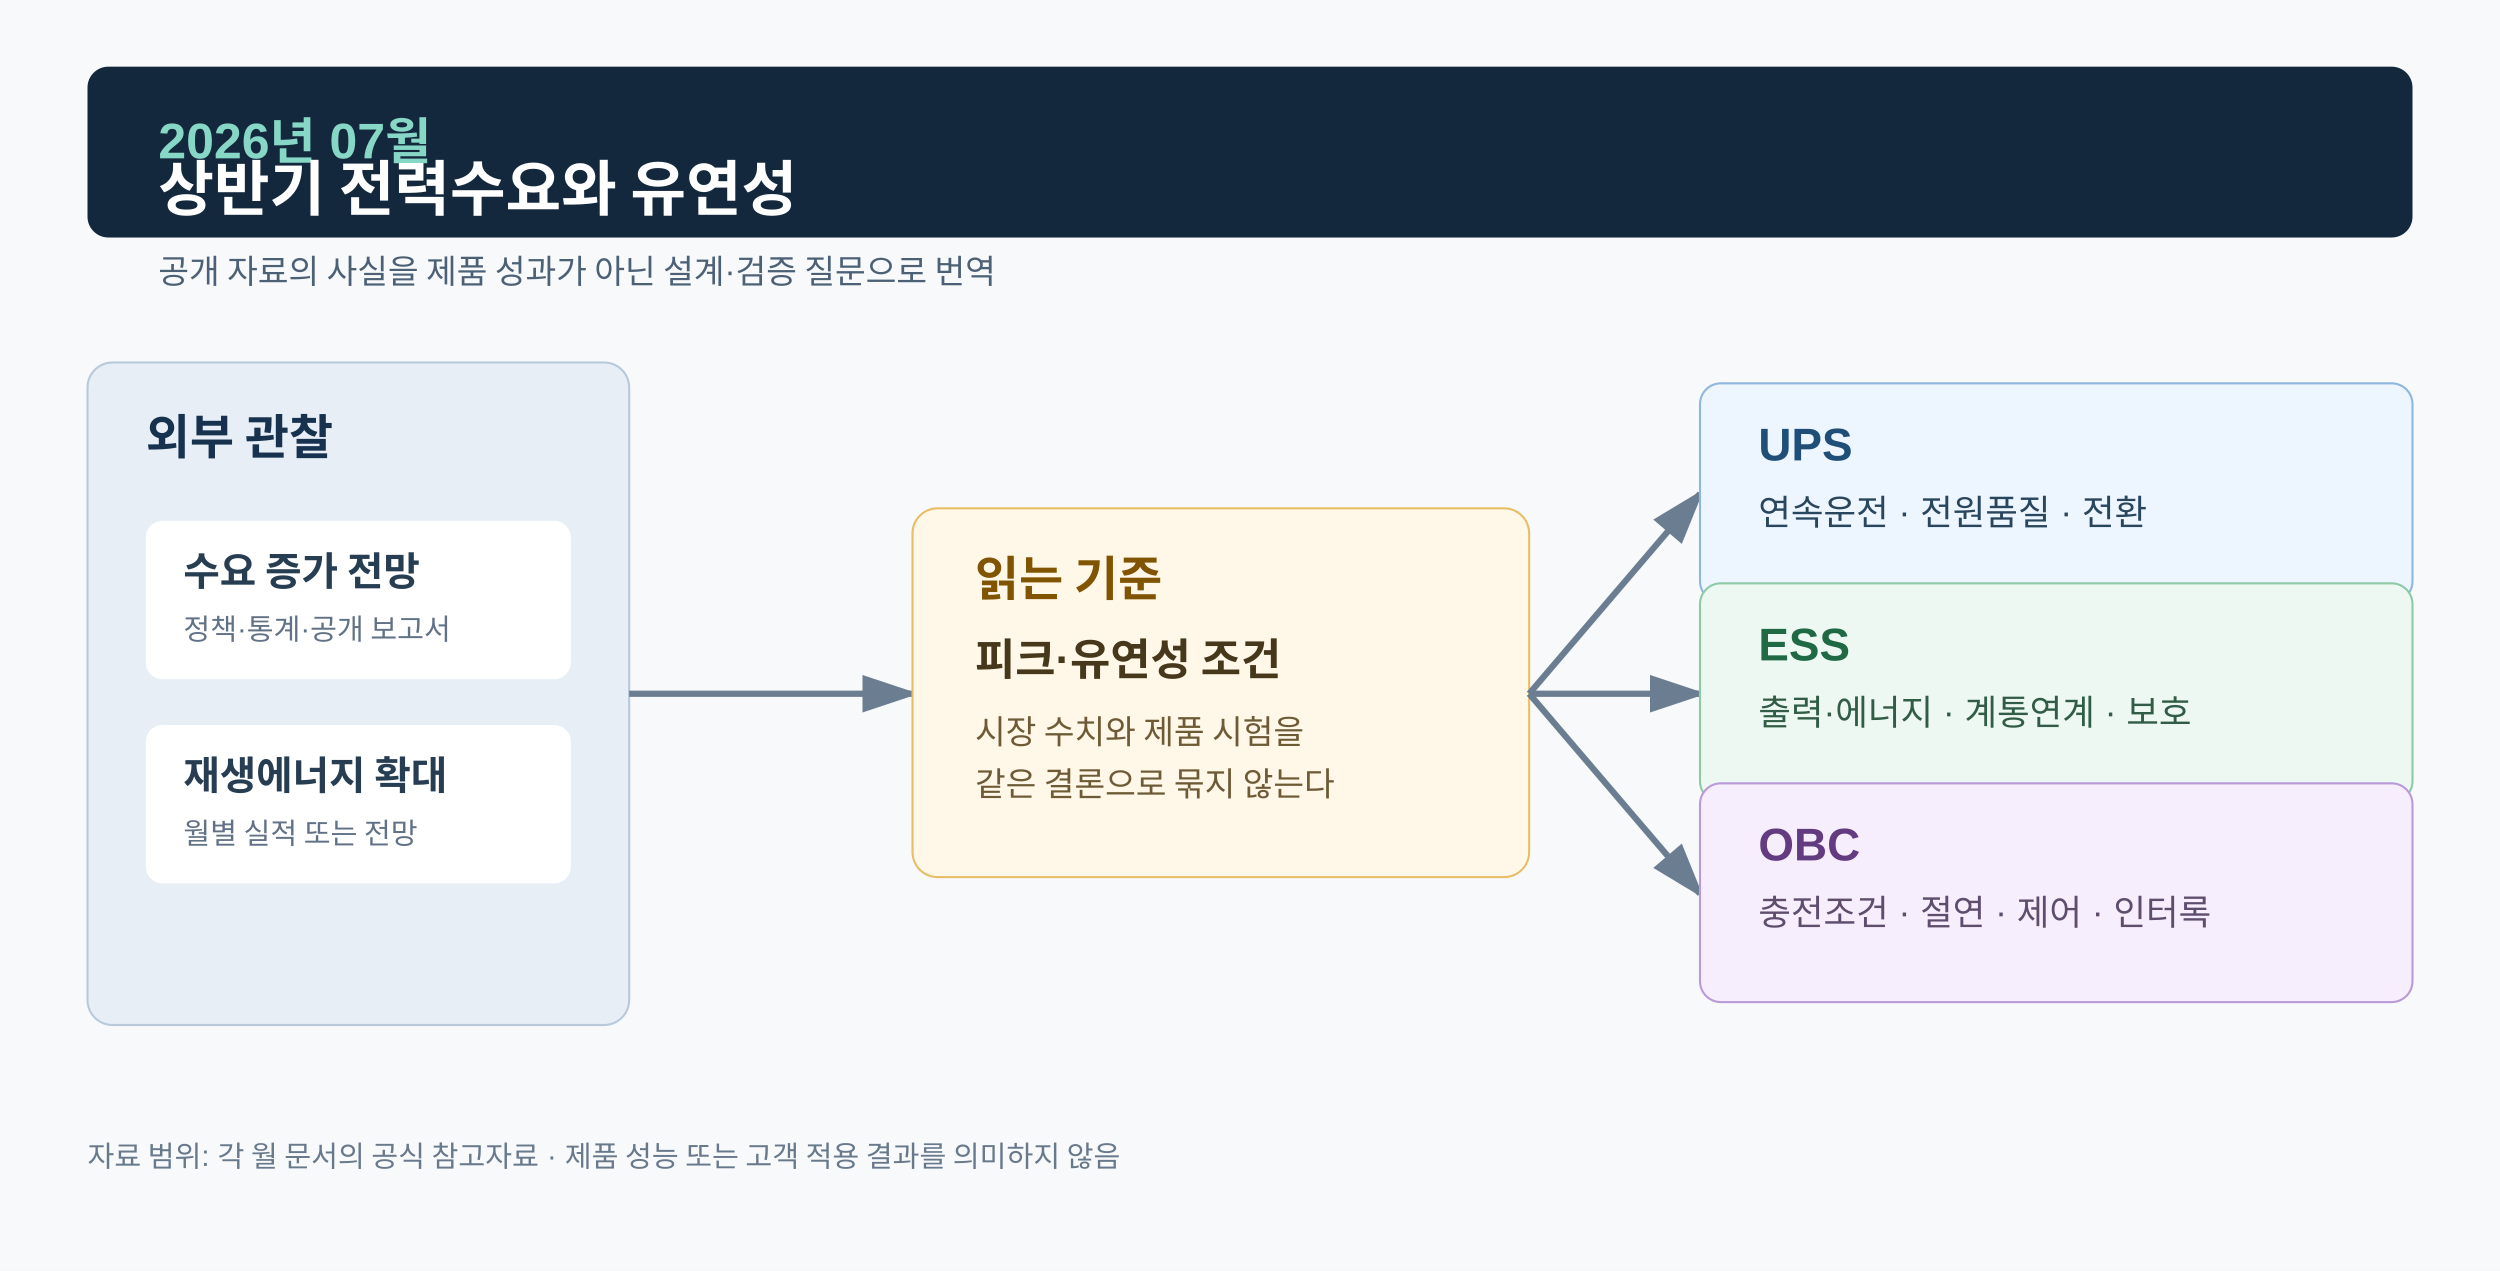
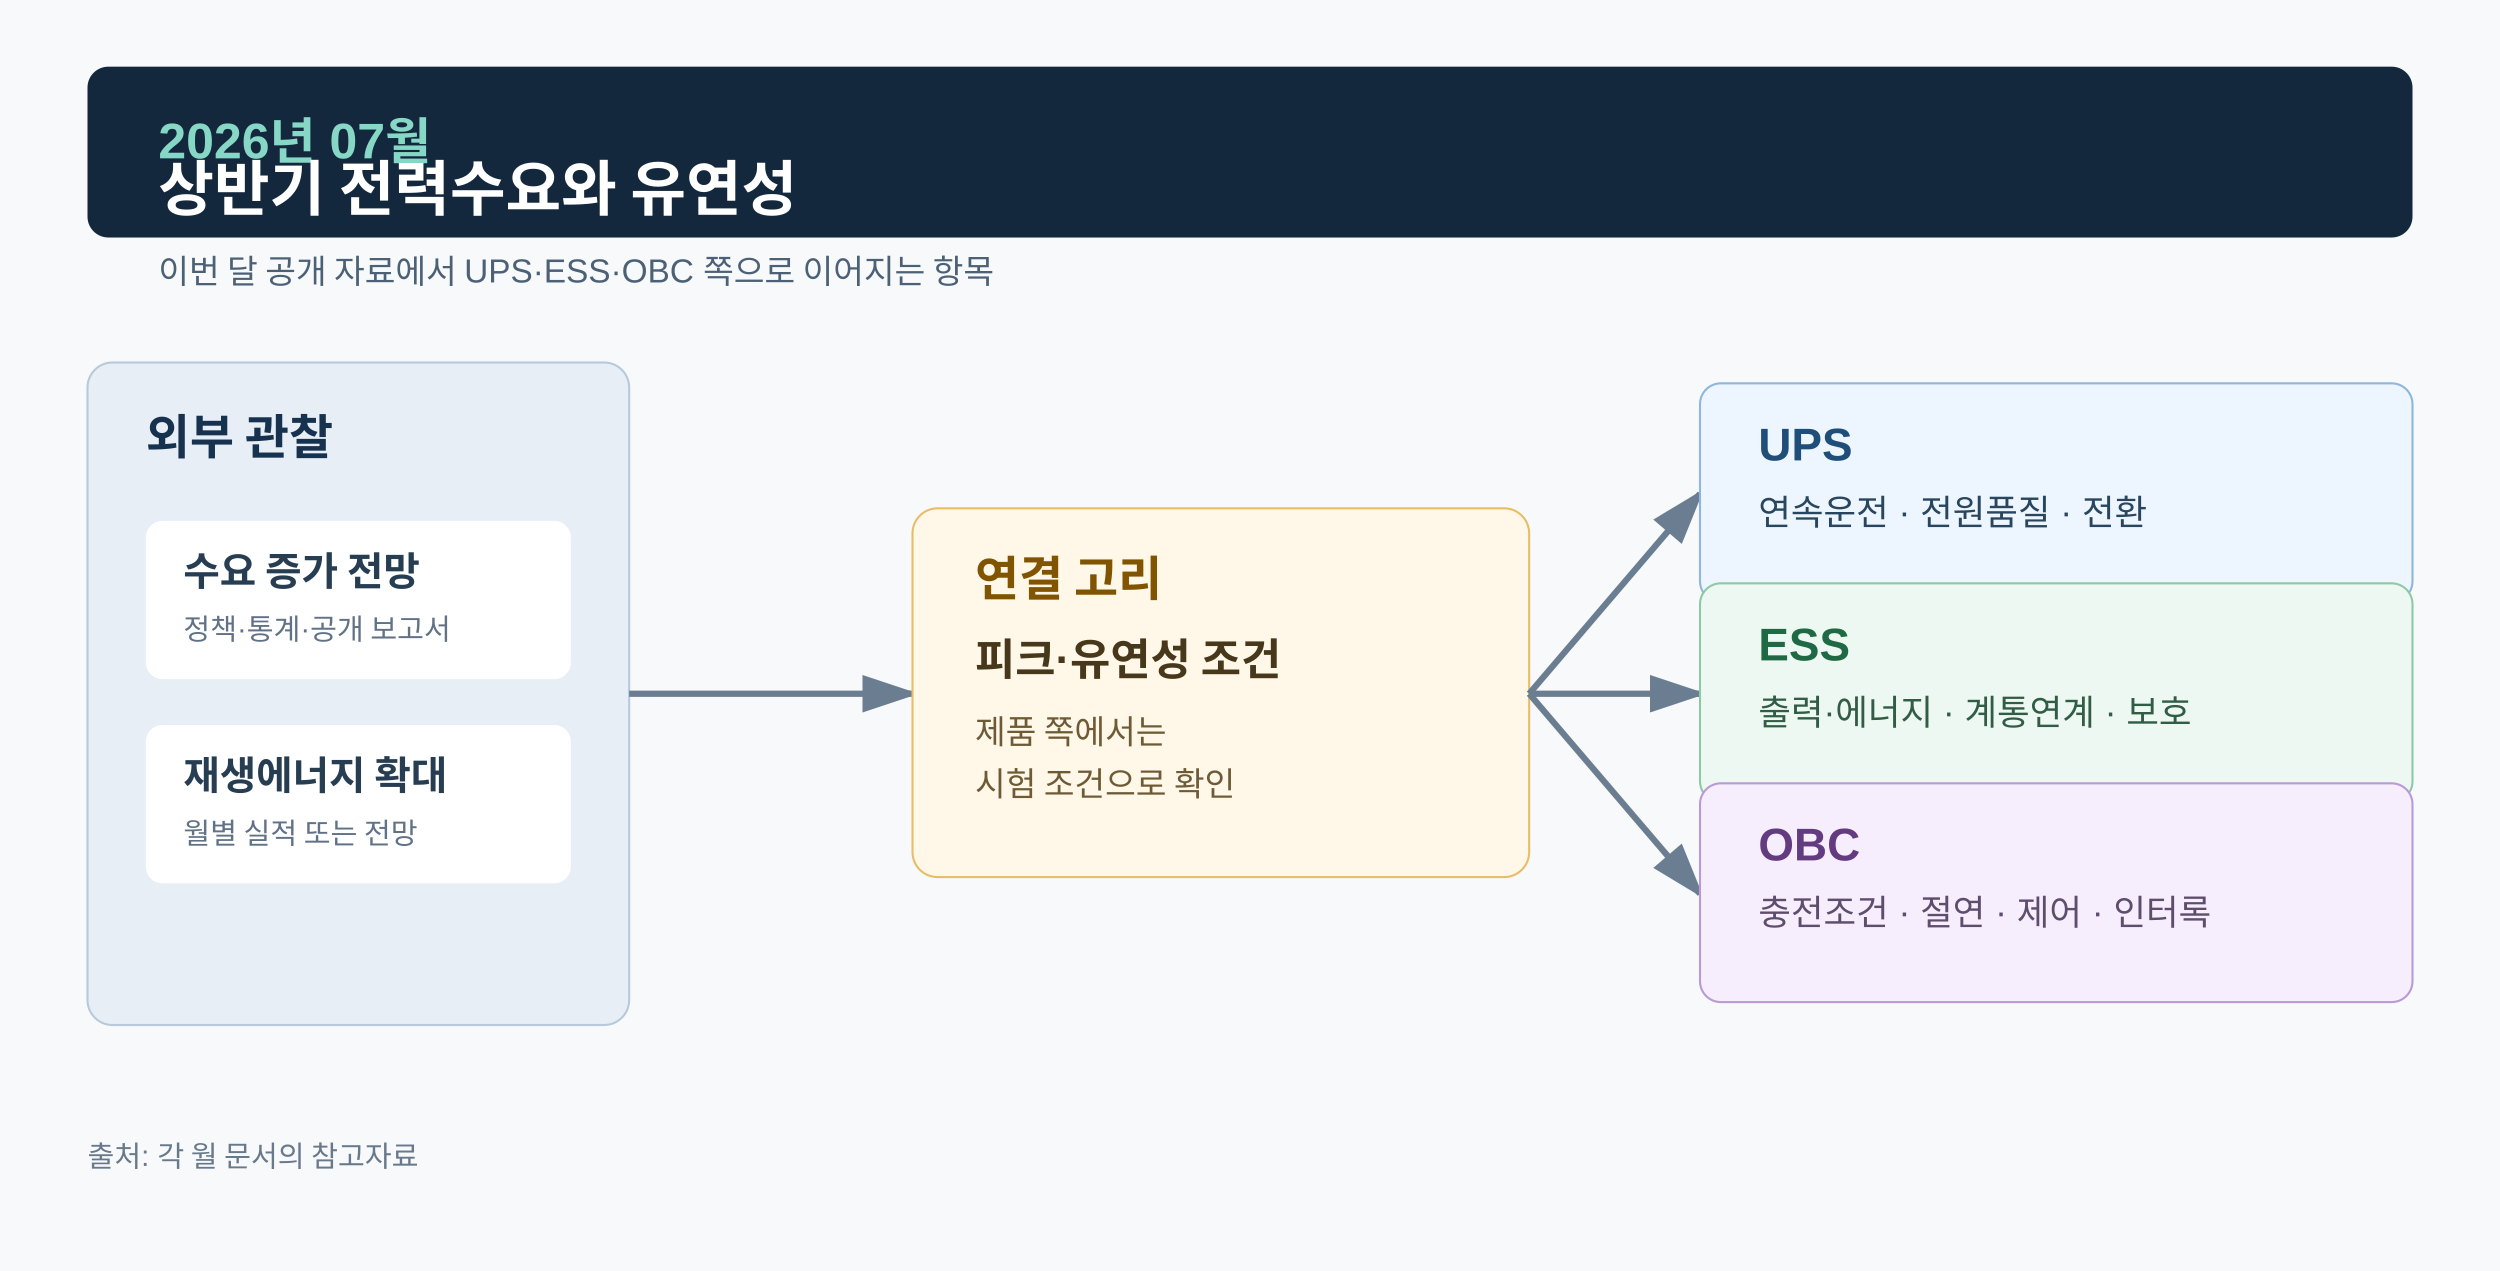
<svg xmlns="http://www.w3.org/2000/svg" width="1200" height="610" viewBox="0 0 1200 610" role="img" aria-labelledby="title desc">
  <defs>
    <marker id="arrow" markerWidth="10" markerHeight="10" refX="8" refY="3" orient="auto">
      <path d="M0,0 L0,6 L9,3 z" fill="#6b7d90" />
    </marker>
  </defs>
  <rect width="1200" height="610" fill="#f7f9fb" />
  <rect x="42" y="32" width="1116" height="82" rx="10" fill="#14283d" />
  <text x="76" y="76" fill="#87d7c6" font-family="Arial, sans-serif" font-size="24" font-weight="700">2026년 07월</text>
  <text x="76" y="101" fill="#ffffff" font-family="Arial, sans-serif" font-size="29" font-weight="700">상반기 전력수요와 유연성</text>
-   <text x="76" y="136" fill="#4c6176" font-family="Arial, sans-serif" font-size="16">공개 자료의 사실을 제품 성과가 아닌 설계·검증 질문으로 번역</text>
+   <text x="76" y="136" fill="#4c6176" font-family="Arial, sans-serif" font-size="16">이번 달 공개 자료에서 UPS·ESS·OBC 쪽으로 이어지는 항목</text>
  <rect x="42" y="174" width="260" height="318" rx="12" fill="#e7eef5" stroke="#b7c9da" />
  <text x="70" y="218" fill="#16324f" font-family="Arial, sans-serif" font-size="23" font-weight="700">외부 관찰</text>
  <rect x="70" y="250" width="204" height="76" rx="8" fill="#ffffff" />
  <text x="88" y="281" fill="#263d52" font-family="Arial, sans-serif" font-size="19" font-weight="700">수요 증가 전망</text>
  <text x="88" y="307" fill="#617287" font-family="Arial, sans-serif" font-size="14">정책·통계·공개 보고서</text>
  <rect x="70" y="348" width="204" height="76" rx="8" fill="#ffffff" />
  <text x="88" y="379" fill="#263d52" font-family="Arial, sans-serif" font-size="19" font-weight="700">재생에너지 확대</text>
  <text x="88" y="405" fill="#617287" font-family="Arial, sans-serif" font-size="14">월별 실적 또는 전망</text>
  <path d="M302 333 L438 333" fill="none" stroke="#6b7d90" stroke-width="3" marker-end="url(#arrow)" />
  <rect x="438" y="244" width="296" height="177" rx="12" fill="#fff7e7" stroke="#e8bd66" />
-   <text x="468" y="286" fill="#805400" font-family="Arial, sans-serif" font-size="23" font-weight="700">읽는 기준</text>
+   <text x="468" y="286" fill="#805400" font-family="Arial, sans-serif" font-size="23" font-weight="700">연결 고리</text>
  <text x="468" y="324" fill="#47381b" font-family="Arial, sans-serif" font-size="21" font-weight="700">피크·유연성 조건</text>
-   <text x="468" y="357" fill="#6e5b36" font-family="Arial, sans-serif" font-size="16">시장 수치와 제품 시험을</text>
-   <text x="468" y="382" fill="#6e5b36" font-family="Arial, sans-serif" font-size="16">같은 결론으로 묶지 않는다</text>
+   <text x="468" y="357" fill="#6e5b36" font-family="Arial, sans-serif" font-size="16">제품 쪽에서는</text>
+   <text x="468" y="382" fill="#6e5b36" font-family="Arial, sans-serif" font-size="16">시험 조건으로 확인</text>
  <path d="M734 333 L816 237" fill="none" stroke="#6b7d90" stroke-width="3" marker-end="url(#arrow)" />
  <path d="M734 333 L816 333" fill="none" stroke="#6b7d90" stroke-width="3" marker-end="url(#arrow)" />
  <path d="M734 333 L816 429" fill="none" stroke="#6b7d90" stroke-width="3" marker-end="url(#arrow)" />
  <rect x="816" y="184" width="342" height="105" rx="10" fill="#edf5ff" stroke="#8fb6dd" />
  <text x="844" y="221" fill="#1f4e79" font-family="Arial, sans-serif" font-size="22" font-weight="700">UPS</text>
  <text x="844" y="252" fill="#29465f" font-family="Arial, sans-serif" font-size="17">연속운전 · 전원품질 · 전환</text>
  <rect x="816" y="280" width="342" height="105" rx="10" fill="#eef8f2" stroke="#8ec9a7" />
  <text x="844" y="317" fill="#1f6a44" font-family="Arial, sans-serif" font-size="22" font-weight="700">ESS</text>
  <text x="844" y="348" fill="#315c45" font-family="Arial, sans-serif" font-size="17">출력·에너지 · 계통연계 · 보호</text>
  <rect x="816" y="376" width="342" height="105" rx="10" fill="#f6eefc" stroke="#b999d7" />
  <text x="844" y="413" fill="#633b81" font-family="Arial, sans-serif" font-size="22" font-weight="700">OBC</text>
  <text x="844" y="444" fill="#5f4d6e" font-family="Arial, sans-serif" font-size="17">충전조건 · 절연 · 제어 · 인터록</text>
-   <text x="42" y="560" fill="#68798b" font-family="Arial, sans-serif" font-size="14">자료 범위: 각 월 문서의 공식 참고자료 · 제품 성능 또는 고객 적용 결과를 의미하지 않음</text>
+   <text x="42" y="560" fill="#68798b" font-family="Arial, sans-serif" font-size="14">출처: 각 월 문서의 참고자료</text>
</svg>
